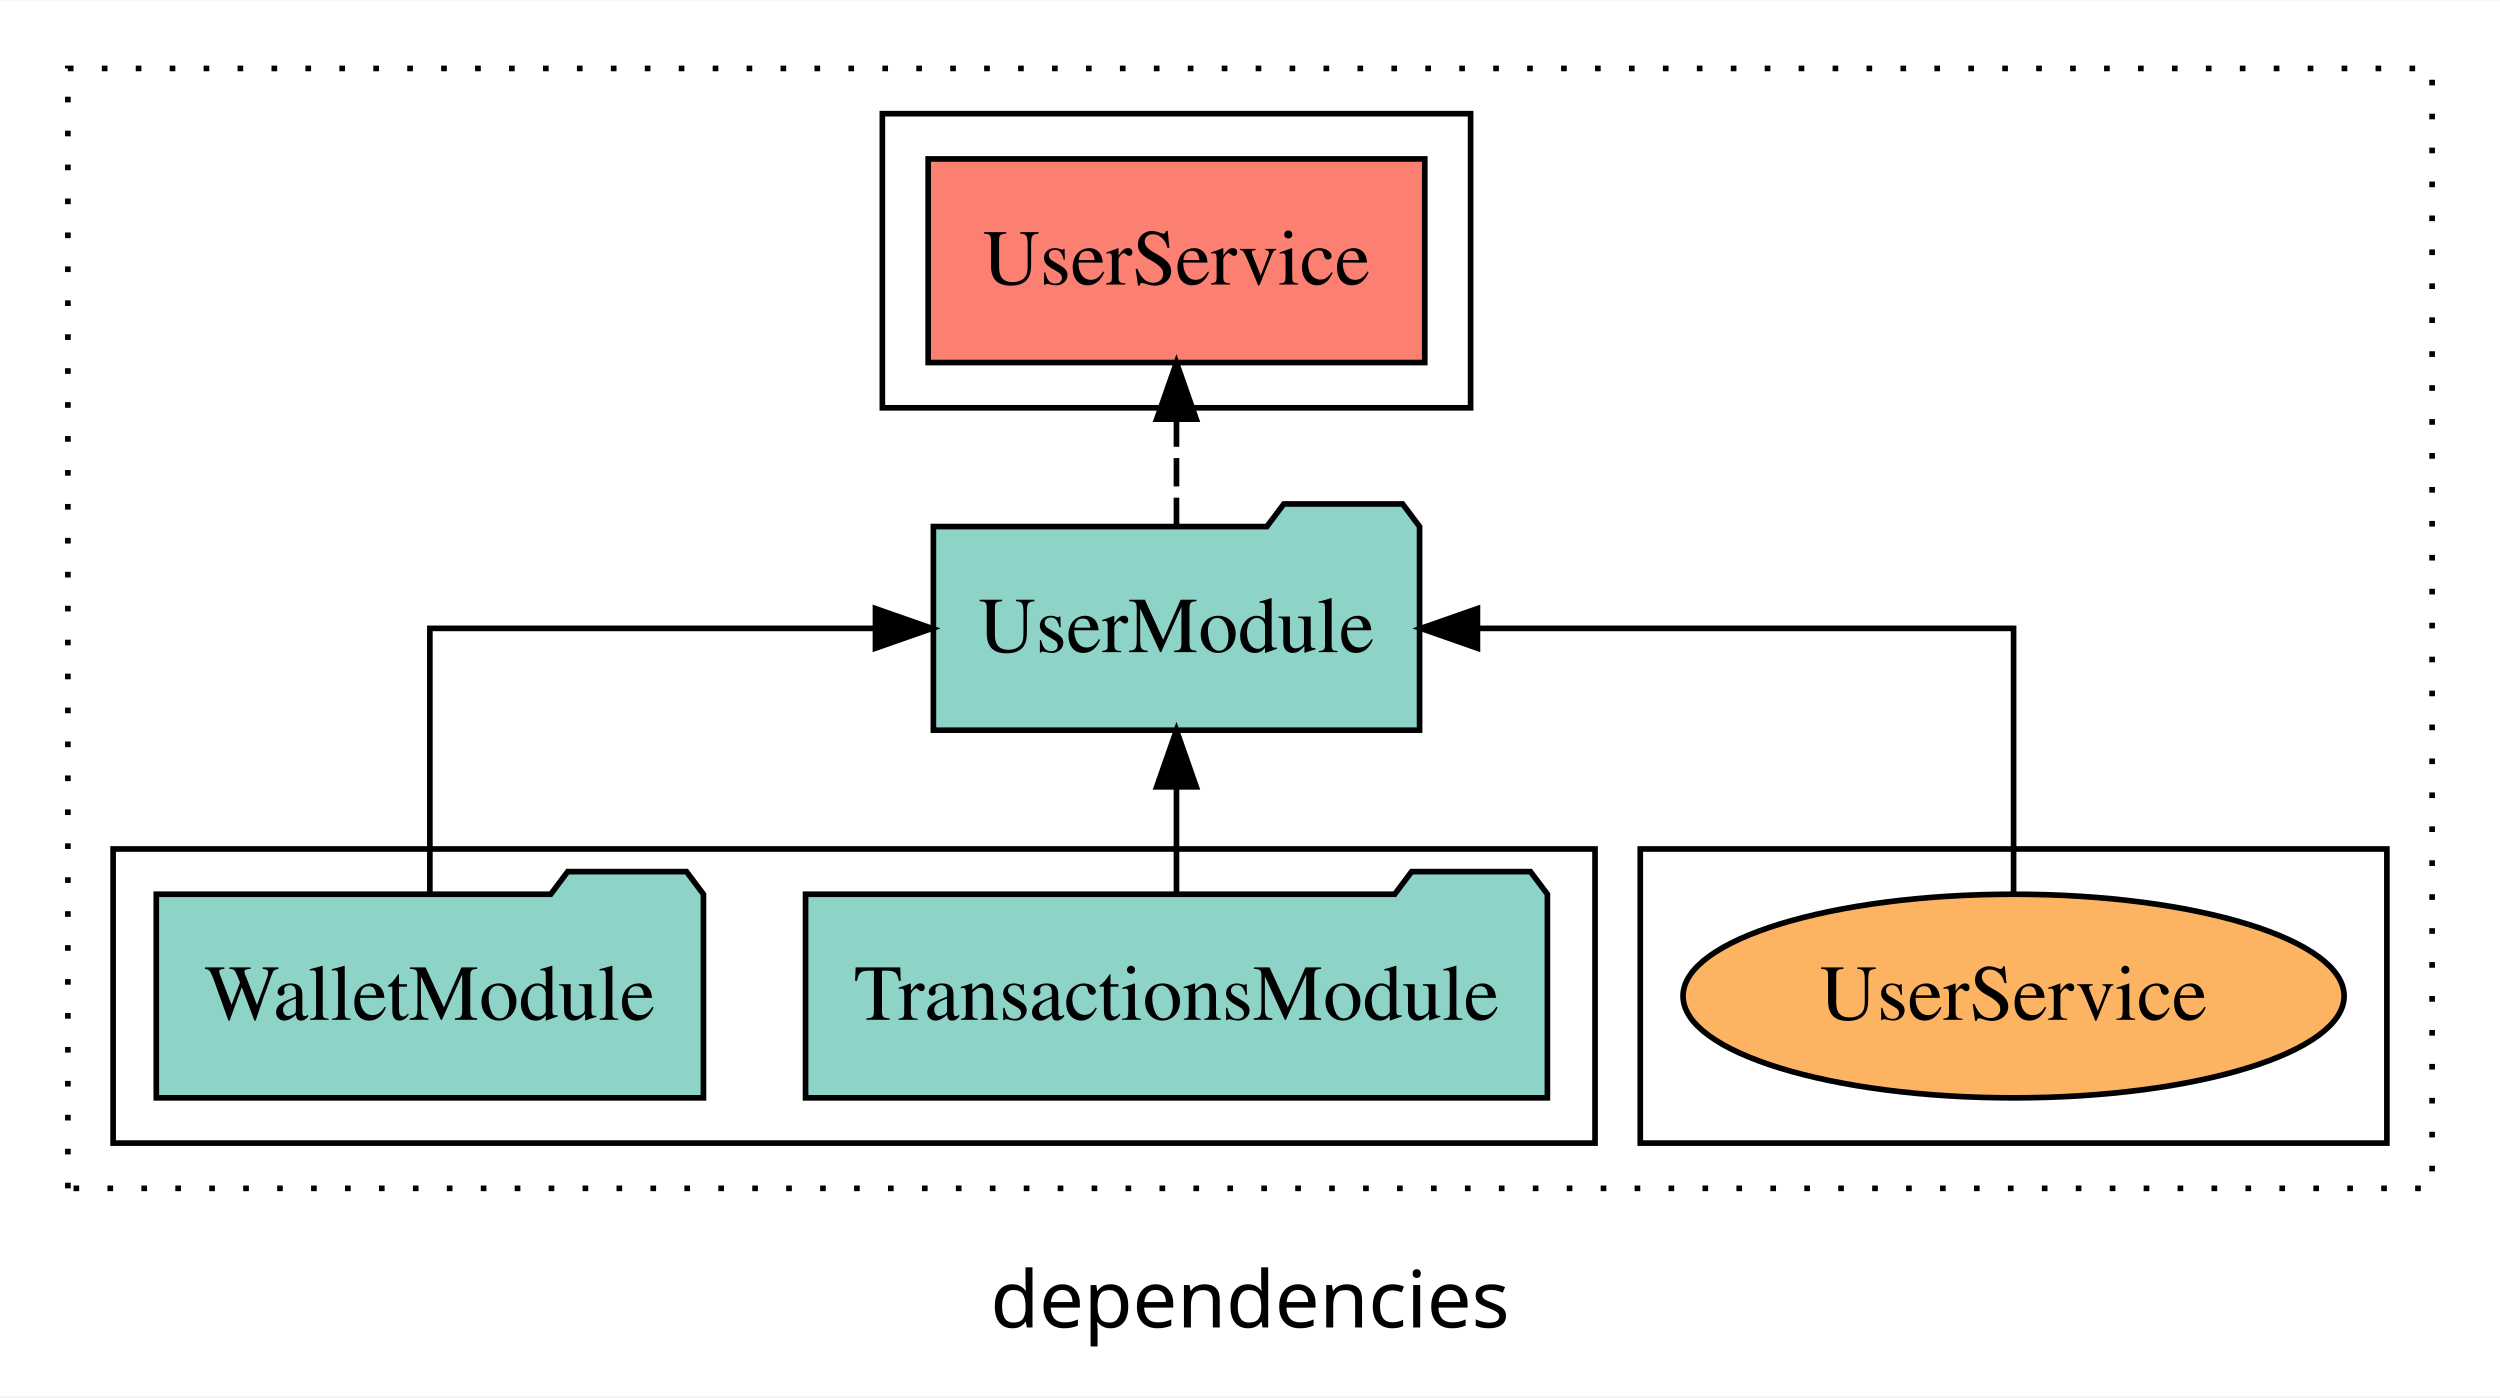
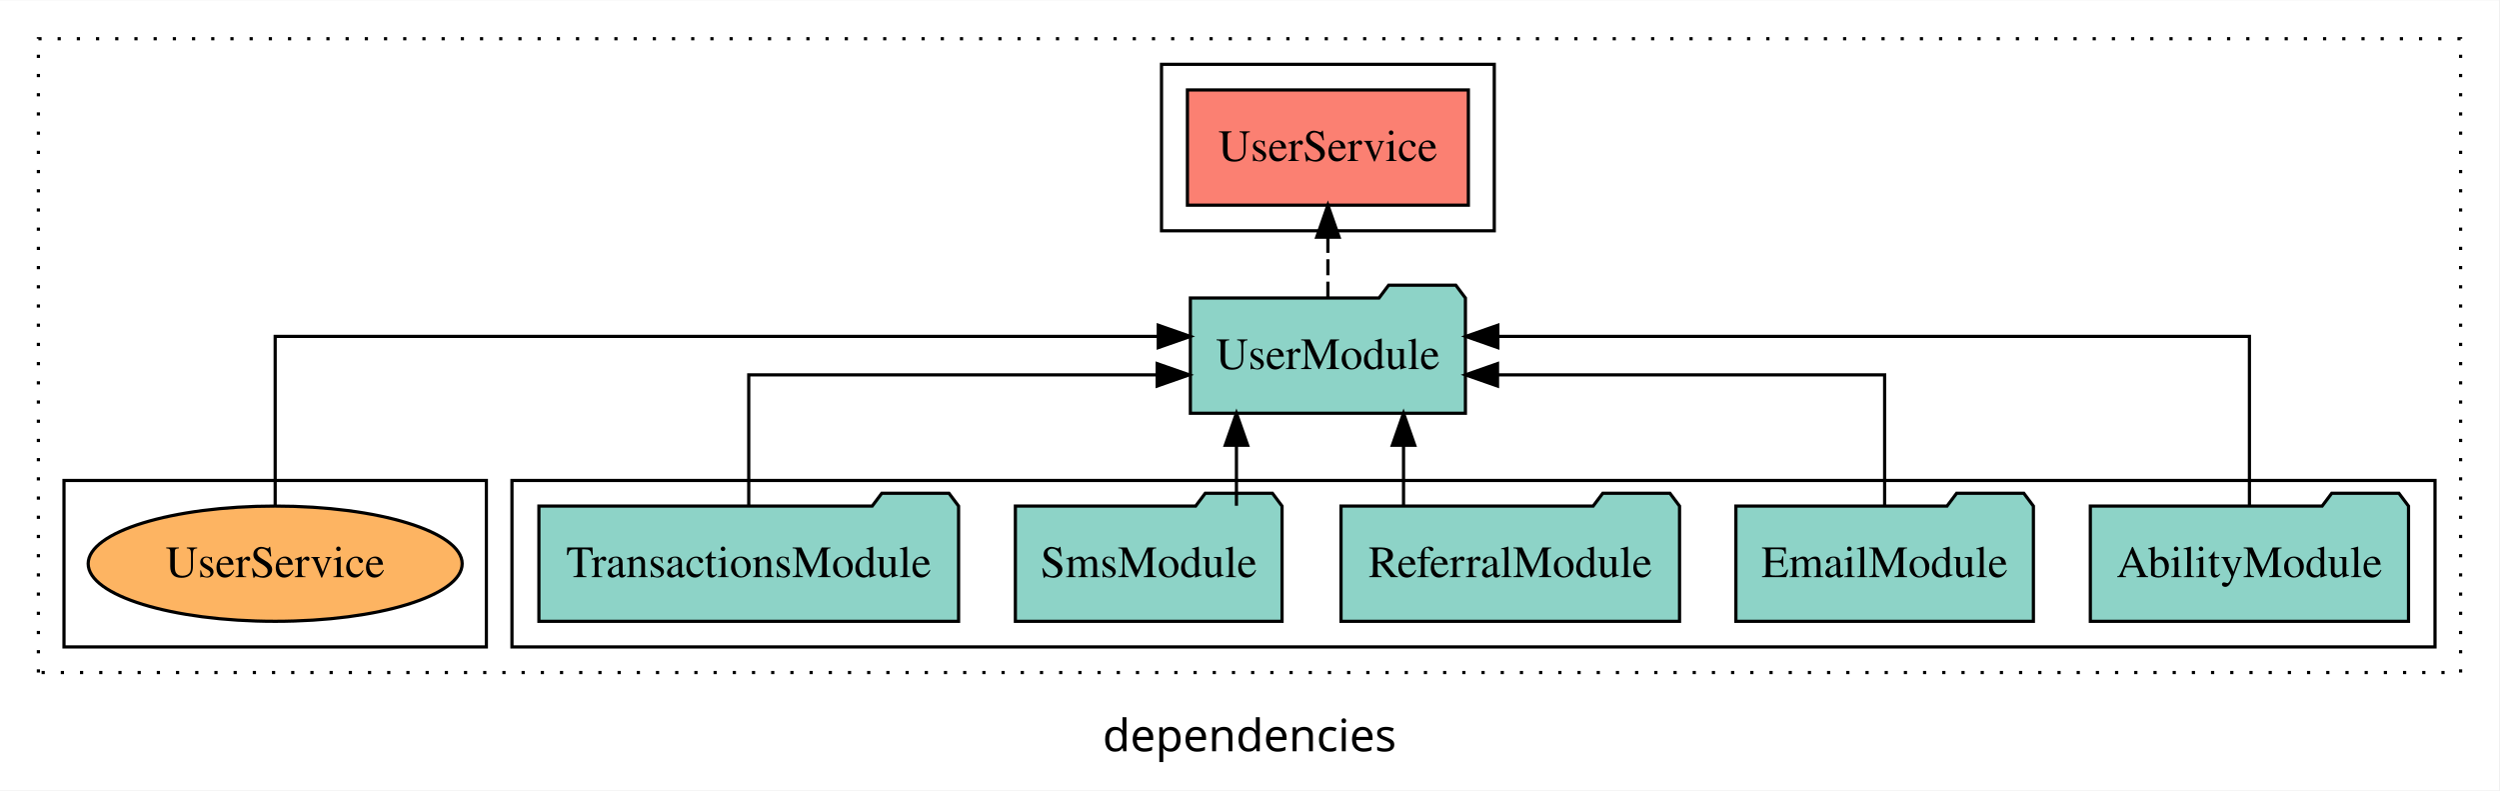
- <svg xmlns="http://www.w3.org/2000/svg" width="442pt" height="247pt" viewBox="0.00 0.00 442.00 246.80">
+ <svg xmlns="http://www.w3.org/2000/svg" width="781pt" height="247pt" viewBox="0.00 0.00 781.00 246.80">
  <g id="graph0" class="graph" transform="scale(1 1) rotate(0) translate(4 242.8)">
-     <polygon fill="white" stroke="transparent" points="-4,4 -4,-242.8 438,-242.8 438,4 -4,4" />
-     <text text-anchor="middle" x="217" y="-8.2" font-family="sans-serif" font-size="14.00">dependencies</text>
+     <polygon fill="white" stroke="transparent" points="-4,4 -4,-242.8 777,-242.8 777,4 -4,4" />
+     <text text-anchor="middle" x="386.5" y="-8.2" font-family="sans-serif" font-size="14.00">dependencies</text>
    <g id="clust1" class="cluster">
-       <polygon fill="none" stroke="black" stroke-dasharray="1,5" points="8,-32.8 8,-230.8 426,-230.8 426,-32.8 8,-32.8" />
+       <polygon fill="none" stroke="black" stroke-dasharray="1,5" points="8,-32.8 8,-230.8 765,-230.8 765,-32.8 8,-32.8" />
+     </g>
+     <g id="clust4" class="cluster">
+       <polygon fill="none" stroke="black" points="359,-170.8 359,-222.8 463,-222.8 463,-170.8 359,-170.8" />
+     </g>
+     <g id="clust3" class="cluster">
+       <polygon fill="none" stroke="black" points="156,-40.8 156,-92.8 757,-92.8 757,-40.8 156,-40.8" />
    </g>
    <g id="clust6" class="cluster">
-       <polygon fill="none" stroke="black" points="286,-40.8 286,-92.8 418,-92.8 418,-40.8 286,-40.8" />
-     </g>
-     <g id="clust4" class="cluster">
-       <polygon fill="none" stroke="black" points="152,-170.8 152,-222.8 256,-222.8 256,-170.8 152,-170.8" />
-     </g>
-     <g id="clust3" class="cluster">
-       <polygon fill="none" stroke="black" points="16,-40.8 16,-92.8 278,-92.8 278,-40.8 16,-40.8" />
+       <polygon fill="none" stroke="black" points="16,-40.8 16,-92.8 148,-92.8 148,-40.8 16,-40.8" />
    </g>
    <g id="node1" class="node">
-       <polygon fill="#8dd3c7" stroke="black" points="269.58,-84.8 266.58,-88.8 245.58,-88.8 242.58,-84.8 138.42,-84.8 138.42,-48.8 269.58,-48.8 269.58,-84.8" />
-       <text text-anchor="middle" x="204" y="-62.6" font-family="Times,serif" font-size="14.00">TransactionsModule</text>
+       <polygon fill="#8dd3c7" stroke="black" points="748.72,-84.8 745.72,-88.8 724.72,-88.8 721.72,-84.8 649.28,-84.8 649.28,-48.8 748.72,-48.8 748.72,-84.8" />
+       <text text-anchor="middle" x="699" y="-62.6" font-family="Times,serif" font-size="14.00">AbilityModule</text>
+     </g>
+     <g id="node6" class="node">
+       <polygon fill="#8dd3c7" stroke="black" points="453.98,-149.8 450.98,-153.8 429.98,-153.8 426.98,-149.8 368.02,-149.8 368.02,-113.8 453.98,-113.8 453.98,-149.8" />
+       <text text-anchor="middle" x="411" y="-127.6" font-family="Times,serif" font-size="14.00">UserModule</text>
+     </g>
+     <g id="edge1" class="edge">
+       <path fill="none" stroke="black" d="M699,-85.08C699,-106.12 699,-137.8 699,-137.8 699,-137.8 464.12,-137.8 464.12,-137.8" />
+       <polygon fill="black" stroke="black" points="464.12,-134.3 454.12,-137.8 464.12,-141.3 464.12,-134.3" />
+     </g>
+     <g id="node2" class="node">
+       <polygon fill="#8dd3c7" stroke="black" points="631.49,-84.8 628.49,-88.8 607.49,-88.8 604.49,-84.8 538.51,-84.8 538.51,-48.8 631.49,-48.8 631.49,-84.8" />
+       <text text-anchor="middle" x="585" y="-62.6" font-family="Times,serif" font-size="14.00">EmailModule</text>
+     </g>
+     <g id="edge2" class="edge">
+       <path fill="none" stroke="black" d="M585,-84.82C585,-102.17 585,-125.8 585,-125.8 585,-125.8 464.01,-125.8 464.01,-125.8" />
+       <polygon fill="black" stroke="black" points="464.01,-122.3 454.01,-125.8 464.01,-129.3 464.01,-122.3" />
    </g>
    <g id="node3" class="node">
-       <polygon fill="#8dd3c7" stroke="black" points="246.98,-149.8 243.98,-153.8 222.98,-153.8 219.98,-149.8 161.02,-149.8 161.02,-113.8 246.98,-113.8 246.98,-149.8" />
-       <text text-anchor="middle" x="204" y="-127.6" font-family="Times,serif" font-size="14.00">UserModule</text>
+       <polygon fill="#8dd3c7" stroke="black" points="520.9,-84.8 517.9,-88.8 496.9,-88.8 493.9,-84.8 415.1,-84.8 415.1,-48.8 520.9,-48.8 520.9,-84.8" />
+       <text text-anchor="middle" x="468" y="-62.6" font-family="Times,serif" font-size="14.00">ReferralModule</text>
    </g>
-     <g id="edge1" class="edge">
-       <path fill="none" stroke="black" d="M204,-84.91C204,-84.91 204,-103.79 204,-103.79" />
-       <polygon fill="black" stroke="black" points="200.5,-103.79 204,-113.79 207.5,-103.79 200.5,-103.79" />
-     </g>
-     <g id="node2" class="node">
-       <polygon fill="#8dd3c7" stroke="black" points="120.37,-84.8 117.37,-88.8 96.37,-88.8 93.37,-84.8 23.63,-84.8 23.63,-48.8 120.37,-48.8 120.37,-84.8" />
-       <text text-anchor="middle" x="72" y="-62.6" font-family="Times,serif" font-size="14.00">WalletModule</text>
-     </g>
-     <g id="edge2" class="edge">
-       <path fill="none" stroke="black" d="M72,-84.91C72,-104.14 72,-131.8 72,-131.8 72,-131.8 150.78,-131.8 150.78,-131.8" />
-       <polygon fill="black" stroke="black" points="150.78,-135.3 160.78,-131.8 150.78,-128.3 150.78,-135.3" />
+     <g id="edge3" class="edge">
+       <path fill="none" stroke="black" d="M434.64,-84.91C434.64,-84.91 434.64,-103.79 434.64,-103.79" />
+       <polygon fill="black" stroke="black" points="431.14,-103.79 434.64,-113.79 438.14,-103.79 431.14,-103.79" />
    </g>
    <g id="node4" class="node">
-       <polygon fill="#fb8072" stroke="black" points="247.9,-214.8 160.1,-214.8 160.1,-178.8 247.9,-178.8 247.9,-214.8" />
-       <text text-anchor="middle" x="204" y="-192.6" font-family="Times,serif" font-size="14.00">UserService </text>
+       <polygon fill="#8dd3c7" stroke="black" points="396.67,-84.8 393.67,-88.8 372.67,-88.8 369.67,-84.8 313.33,-84.8 313.33,-48.8 396.67,-48.8 396.67,-84.8" />
+       <text text-anchor="middle" x="355" y="-62.6" font-family="Times,serif" font-size="14.00">SmsModule</text>
    </g>
-     <g id="edge3" class="edge">
-       <path fill="none" stroke="black" stroke-dasharray="5,2" d="M204,-149.91C204,-149.91 204,-168.79 204,-168.79" />
-       <polygon fill="black" stroke="black" points="200.5,-168.79 204,-178.79 207.5,-168.79 200.5,-168.79" />
+     <g id="edge4" class="edge">
+       <path fill="none" stroke="black" d="M382.42,-84.91C382.42,-84.91 382.42,-103.79 382.42,-103.79" />
+       <polygon fill="black" stroke="black" points="378.92,-103.79 382.42,-113.79 385.92,-103.79 378.92,-103.79" />
    </g>
    <g id="node5" class="node">
-       <ellipse fill="#fdb462" stroke="black" cx="352" cy="-66.8" rx="58.44" ry="18" />
-       <text text-anchor="middle" x="352" y="-62.6" font-family="Times,serif" font-size="14.00">UserService</text>
+       <polygon fill="#8dd3c7" stroke="black" points="295.58,-84.8 292.58,-88.8 271.58,-88.8 268.58,-84.8 164.42,-84.8 164.42,-48.8 295.58,-48.8 295.58,-84.8" />
+       <text text-anchor="middle" x="230" y="-62.6" font-family="Times,serif" font-size="14.00">TransactionsModule</text>
    </g>
-     <g id="edge4" class="edge">
-       <path fill="none" stroke="black" d="M352,-84.91C352,-104.14 352,-131.8 352,-131.8 352,-131.8 257.21,-131.8 257.21,-131.8" />
-       <polygon fill="black" stroke="black" points="257.21,-128.3 247.21,-131.8 257.21,-135.3 257.21,-128.3" />
+     <g id="edge5" class="edge">
+       <path fill="none" stroke="black" d="M230,-84.82C230,-102.17 230,-125.8 230,-125.8 230,-125.8 357.65,-125.8 357.65,-125.8" />
+       <polygon fill="black" stroke="black" points="357.65,-129.3 367.65,-125.8 357.65,-122.3 357.65,-129.3" />
+     </g>
+     <g id="node7" class="node">
+       <polygon fill="#fb8072" stroke="black" points="454.9,-214.8 367.1,-214.8 367.1,-178.8 454.9,-178.8 454.9,-214.8" />
+       <text text-anchor="middle" x="411" y="-192.6" font-family="Times,serif" font-size="14.00">UserService </text>
+     </g>
+     <g id="edge6" class="edge">
+       <path fill="none" stroke="black" stroke-dasharray="5,2" d="M411,-149.91C411,-149.91 411,-168.79 411,-168.79" />
+       <polygon fill="black" stroke="black" points="407.5,-168.79 411,-178.79 414.5,-168.79 407.5,-168.79" />
+     </g>
+     <g id="node8" class="node">
+       <ellipse fill="#fdb462" stroke="black" cx="82" cy="-66.8" rx="58.44" ry="18" />
+       <text text-anchor="middle" x="82" y="-62.6" font-family="Times,serif" font-size="14.00">UserService</text>
+     </g>
+     <g id="edge7" class="edge">
+       <path fill="none" stroke="black" d="M82,-85.08C82,-106.12 82,-137.8 82,-137.8 82,-137.8 357.99,-137.8 357.99,-137.8" />
+       <polygon fill="black" stroke="black" points="357.99,-141.3 367.99,-137.8 357.99,-134.3 357.99,-141.3" />
    </g>
  </g>
</svg>
